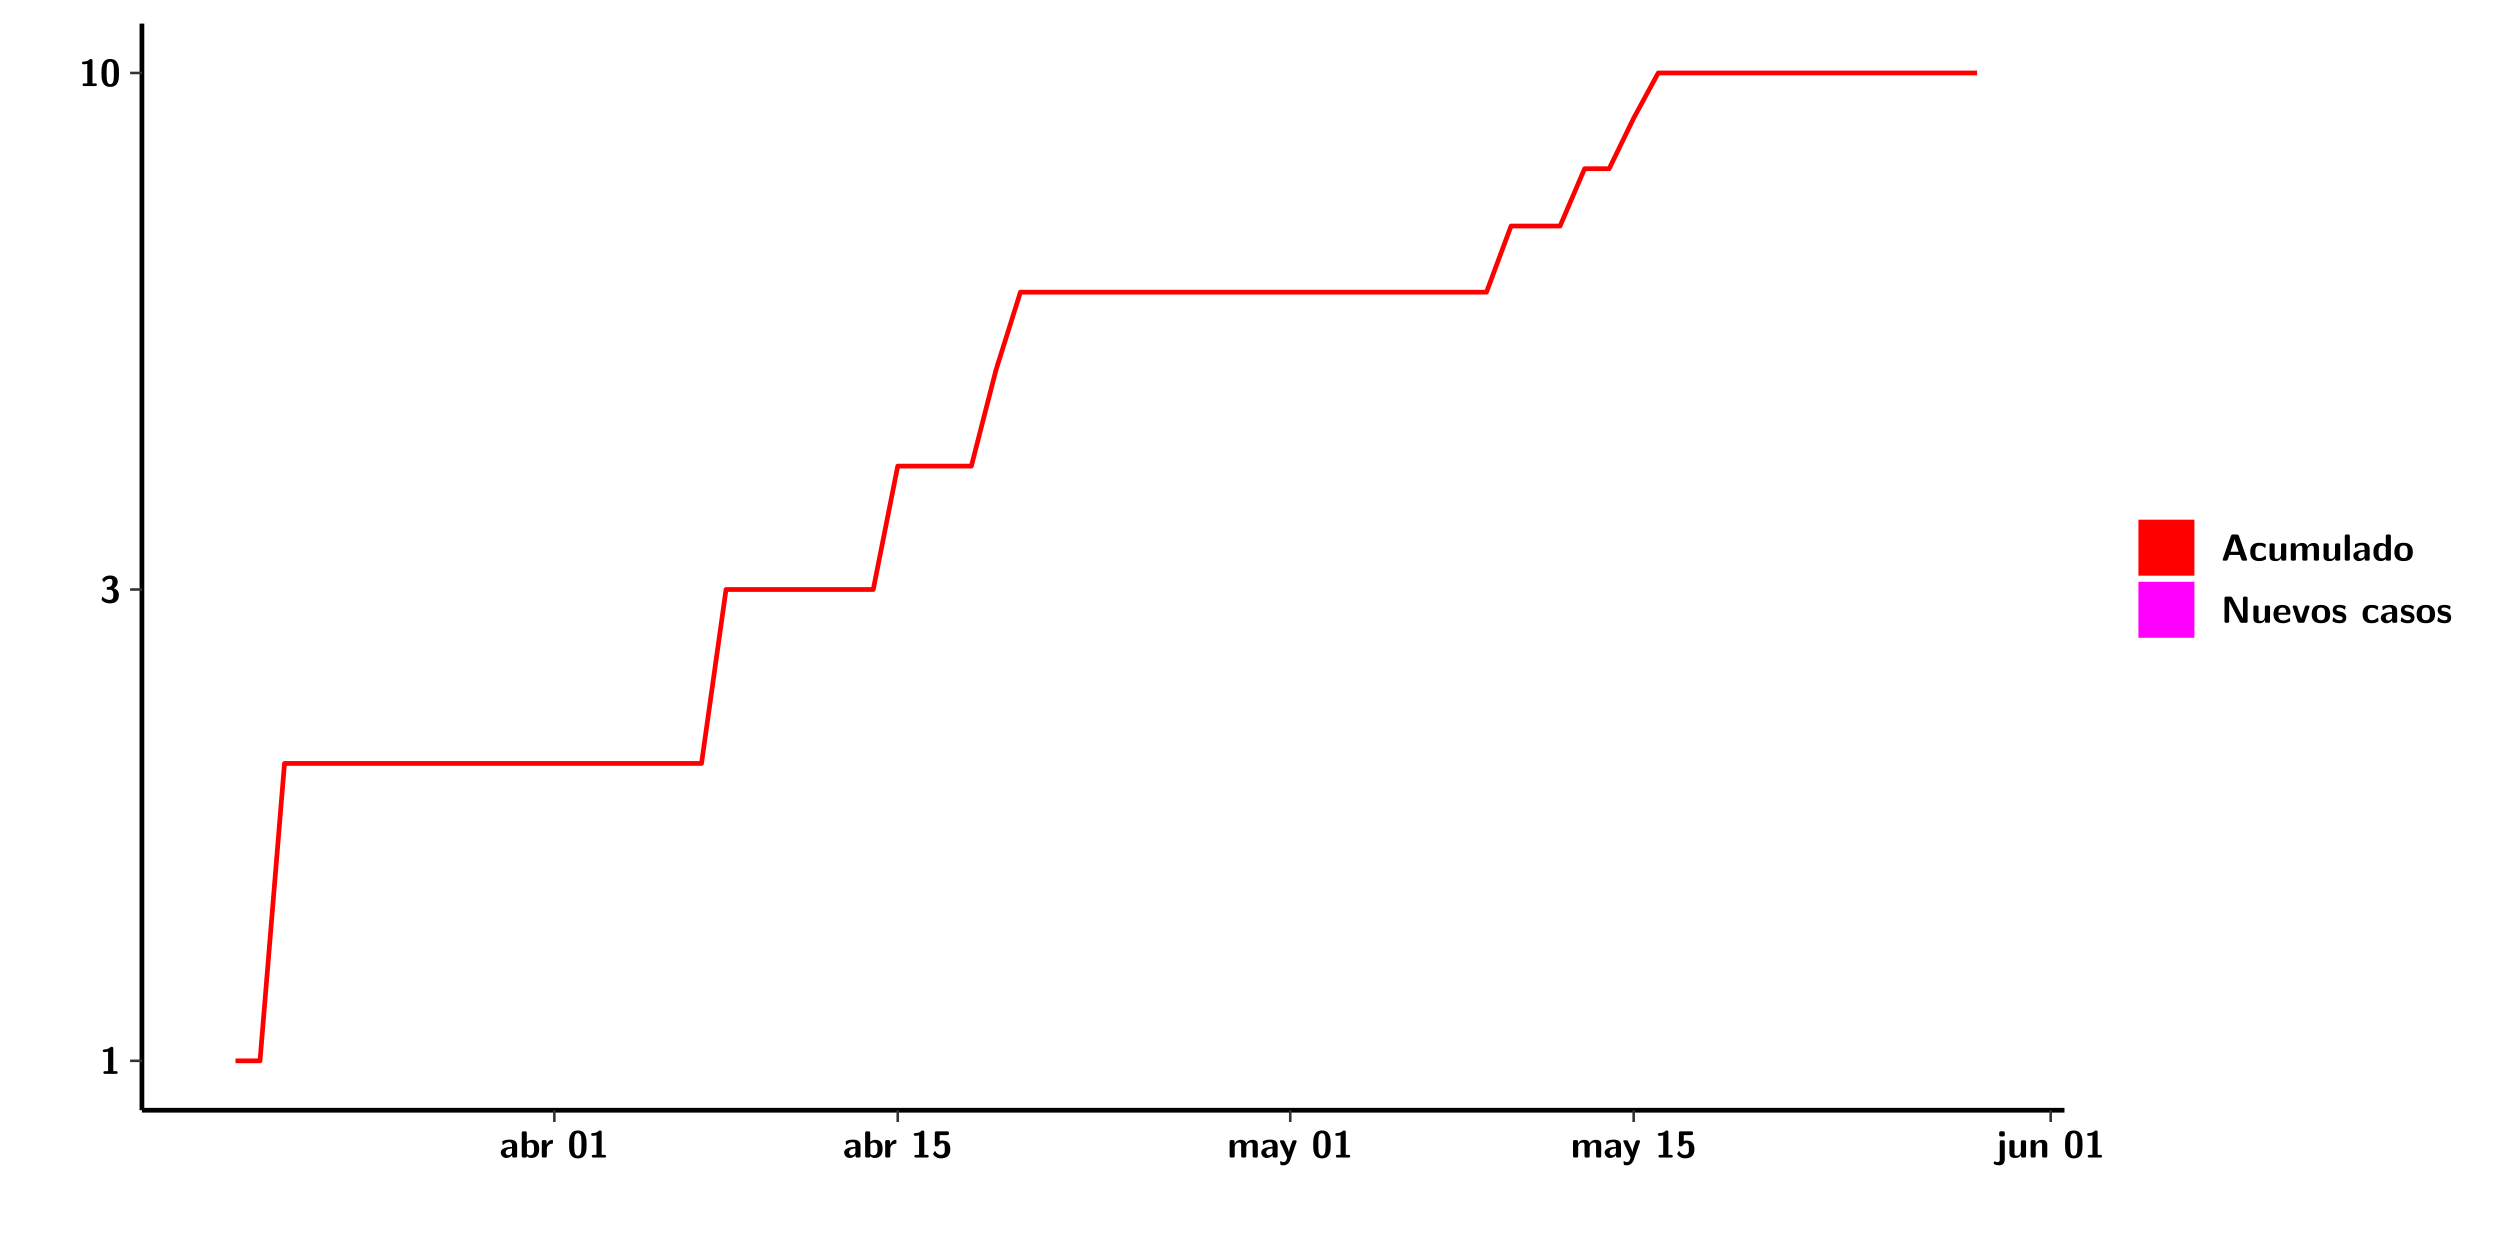
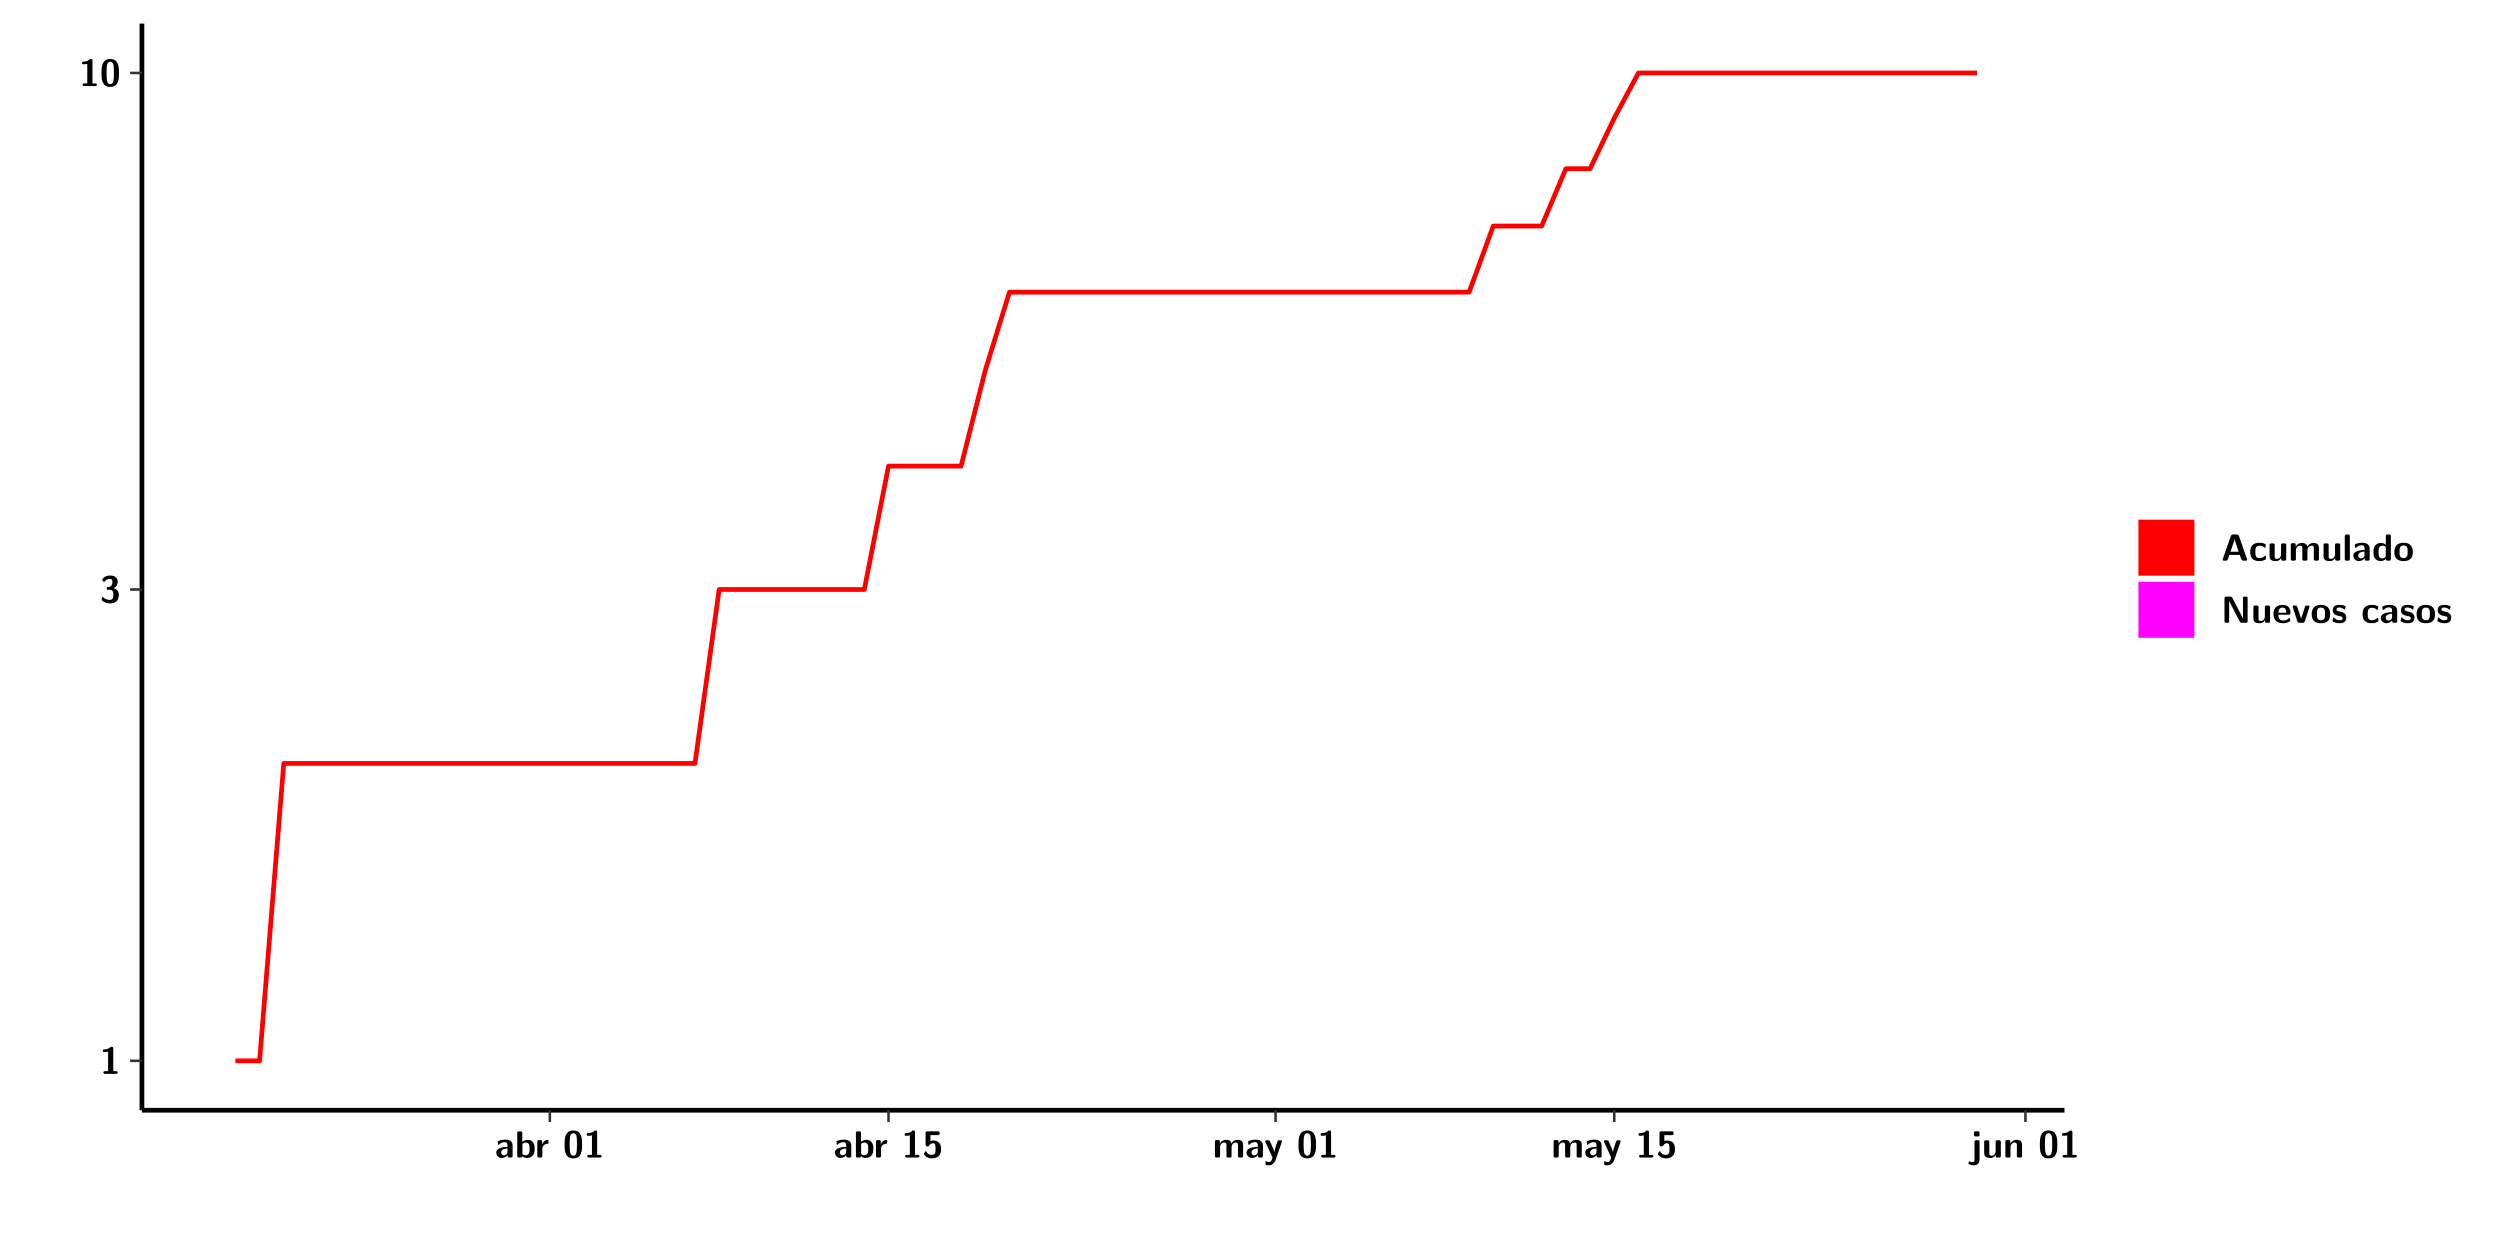
<svg xmlns="http://www.w3.org/2000/svg" xmlns:xlink="http://www.w3.org/1999/xlink" width="579.653pt" height="288pt" viewBox="0 0 579.653 288" version="1.1">
  <defs>
    <g>
      <symbol overflow="visible" id="glyph0-0">
        <path style="stroke:none;" d="" />
      </symbol>
      <symbol overflow="visible" id="glyph0-1">
        <path style="stroke:none;" d="M 3.109 -5.859 C 3.109 -6.016 3.109 -6.281 2.719 -6.281 C 2.547 -6.281 2.516 -6.266 2.406 -6.156 C 2.25 -6.016 1.922 -5.688 1.047 -5.672 C 0.891 -5.672 0.672 -5.609 0.672 -5.359 C 0.672 -5.047 0.969 -5.047 1.094 -5.047 C 1.344 -5.047 1.656 -5.078 1.906 -5.156 L 1.906 -0.625 L 1.234 -0.625 C 1.109 -0.625 0.812 -0.625 0.812 -0.312 C 0.812 0 1.109 0 1.234 0 L 3.719 0 C 3.828 0 4.141 0 4.141 -0.312 C 4.141 -0.625 3.828 -0.625 3.719 -0.625 L 3.109 -0.625 Z M 3.109 -5.859 " />
      </symbol>
      <symbol overflow="visible" id="glyph0-2">
        <path style="stroke:none;" d="M 0.844 -4.859 C 0.906 -4.766 0.953 -4.766 0.969 -4.766 C 1.031 -4.766 1.047 -4.797 1.094 -4.859 C 1.547 -5.5 2.172 -5.5 2.281 -5.5 C 2.844 -5.5 2.922 -5.203 2.922 -4.781 C 2.922 -4.656 2.922 -4.234 2.641 -3.906 C 2.438 -3.656 2.219 -3.641 1.953 -3.625 C 1.859 -3.609 1.688 -3.609 1.672 -3.578 C 1.609 -3.562 1.609 -3.5 1.609 -3.359 L 1.609 -3.203 C 1.609 -2.984 1.609 -2.969 1.844 -2.969 L 2.219 -2.969 C 3.031 -2.969 3.125 -2.469 3.125 -1.797 C 3.125 -1.203 3.062 -0.625 2.266 -0.625 C 1.984 -0.625 1.328 -0.688 0.75 -1.25 C 0.672 -1.328 0.656 -1.328 0.625 -1.328 C 0.531 -1.328 0.516 -1.25 0.516 -1.234 C 0.516 -1.234 0.406 -0.672 0.406 -0.625 C 0.406 -0.516 1.156 0.188 2.312 0.188 C 3.812 0.188 4.406 -0.609 4.406 -1.781 C 4.406 -2.562 3.984 -3.109 3.203 -3.297 C 3.906 -3.688 4.141 -4.266 4.141 -4.766 C 4.141 -6.156 2.891 -6.281 2.328 -6.281 C 1.125 -6.281 0.531 -5.422 0.531 -5.344 C 0.531 -5.297 0.594 -5.219 0.594 -5.219 Z M 0.844 -4.859 " />
      </symbol>
      <symbol overflow="visible" id="glyph0-3">
        <path style="stroke:none;" d="M 4.438 -3 C 4.438 -4.203 4.438 -6.281 2.406 -6.281 C 0.375 -6.281 0.375 -4.219 0.375 -3 C 0.375 -1.812 0.375 0.188 2.406 0.188 C 4.438 0.188 4.438 -1.781 4.438 -3 Z M 2.406 -0.438 C 1.75 -0.438 1.656 -1.25 1.625 -1.484 C 1.562 -1.953 1.562 -2.766 1.562 -3.125 C 1.562 -3.641 1.562 -4.203 1.625 -4.641 C 1.641 -4.875 1.734 -5.641 2.406 -5.641 C 3.047 -5.641 3.156 -4.906 3.188 -4.734 C 3.25 -4.281 3.25 -3.594 3.25 -3.125 C 3.25 -2.625 3.25 -1.953 3.188 -1.469 C 3.156 -1.234 3.062 -0.438 2.406 -0.438 Z M 2.406 -0.438 " />
      </symbol>
      <symbol overflow="visible" id="glyph0-4">
        <path style="stroke:none;" d="M 4.062 -2.766 C 4.062 -4.156 2.734 -4.156 2.297 -4.156 C 1.891 -4.156 1.453 -4.125 0.859 -3.891 C 0.672 -3.797 0.625 -3.781 0.625 -3.688 C 0.625 -3.625 0.688 -3.109 0.688 -3.047 C 0.703 -2.984 0.75 -2.938 0.812 -2.938 C 0.844 -2.938 0.875 -2.969 0.906 -3 C 1.281 -3.391 1.719 -3.578 2.266 -3.578 C 2.734 -3.578 2.875 -3.297 2.875 -2.781 L 2.875 -2.469 C 2.562 -2.469 0.266 -2.453 0.266 -1.172 C 0.266 -0.547 0.766 0.094 1.531 0.094 C 1.828 0.094 2.484 0.016 2.906 -0.594 L 2.906 -0.422 C 2.906 -0.141 2.969 0 3.328 0 L 3.641 0 C 3.984 0 4.062 -0.109 4.062 -0.422 Z M 2.875 -1.344 C 2.875 -0.531 2.047 -0.531 2.016 -0.531 C 1.641 -0.531 1.406 -0.844 1.406 -1.188 C 1.406 -2.047 2.625 -2.109 2.875 -2.109 Z M 2.875 -1.344 " />
      </symbol>
      <symbol overflow="visible" id="glyph0-5">
        <path style="stroke:none;" d="M 1.703 -5.656 C 1.703 -5.938 1.641 -6.078 1.281 -6.078 L 0.953 -6.078 C 0.641 -6.078 0.531 -5.984 0.531 -5.656 L 0.531 -0.422 C 0.531 -0.109 0.625 0 0.953 0 L 1.312 0 C 1.453 0 1.719 0 1.734 -0.344 C 2.125 0.094 2.578 0.094 2.719 0.094 C 4.578 0.094 4.578 -1.594 4.578 -2.031 C 4.578 -2.453 4.578 -4.109 2.938 -4.109 C 2.219 -4.109 1.781 -3.703 1.703 -3.625 Z M 1.734 -3.172 C 1.844 -3.281 2.109 -3.484 2.5 -3.484 C 3.391 -3.484 3.391 -2.672 3.391 -2.016 C 3.391 -1.375 3.391 -0.531 2.406 -0.531 C 2.047 -0.531 1.828 -0.75 1.734 -0.875 Z M 1.734 -3.172 " />
      </symbol>
      <symbol overflow="visible" id="glyph0-6">
        <path style="stroke:none;" d="M 1.703 -2.016 C 1.703 -2.844 2.391 -3.188 2.938 -3.219 C 3.109 -3.234 3.125 -3.234 3.125 -3.469 L 3.125 -3.875 C 3.125 -4.047 3.125 -4.109 2.969 -4.109 C 2.719 -4.109 2.078 -4.031 1.672 -3.078 L 1.656 -3.078 L 1.656 -3.641 C 1.656 -3.922 1.594 -4.062 1.234 -4.062 L 0.953 -4.062 C 0.641 -4.062 0.531 -3.969 0.531 -3.641 L 0.531 -0.422 C 0.531 -0.109 0.625 0 0.953 0 L 1.281 0 C 1.609 0 1.703 -0.109 1.703 -0.422 Z M 1.703 -2.016 " />
      </symbol>
      <symbol overflow="visible" id="glyph0-7">
        <path style="stroke:none;" d="M 1.859 -5.203 L 3.578 -5.203 C 4 -5.203 4 -5.406 4 -5.641 C 4 -5.875 4 -6.078 3.578 -6.078 L 1.141 -6.078 C 0.875 -6.078 0.734 -6.031 0.734 -5.688 L 0.734 -3 C 0.734 -2.609 0.922 -2.594 1.172 -2.594 C 1.391 -2.594 1.469 -2.594 1.594 -2.812 C 1.812 -3.141 2.109 -3.328 2.469 -3.328 C 3.047 -3.328 3.047 -2.656 3.047 -1.969 C 3.047 -1.297 3.047 -0.625 2.125 -0.625 C 1.844 -0.625 1.25 -0.703 0.906 -1.406 C 0.875 -1.453 0.844 -1.5 0.781 -1.5 C 0.719 -1.5 0.703 -1.469 0.656 -1.391 C 0.531 -1.188 0.328 -0.891 0.328 -0.828 C 0.328 -0.75 0.891 0.188 2.141 0.188 C 3.562 0.188 4.328 -0.516 4.328 -1.938 C 4.328 -3.094 3.844 -3.953 2.5 -3.953 C 2.281 -3.953 2.078 -3.922 1.859 -3.844 Z M 1.859 -5.203 " />
      </symbol>
      <symbol overflow="visible" id="glyph0-8">
        <path style="stroke:none;" d="M 7.062 -2.844 C 7.062 -3.75 6.672 -4.109 5.781 -4.109 C 5.156 -4.109 4.688 -3.828 4.359 -3.25 C 4.219 -4.078 3.484 -4.109 3.109 -4.109 C 2.938 -4.109 2.578 -4.109 2.188 -3.828 C 1.906 -3.625 1.734 -3.344 1.672 -3.203 L 1.672 -3.641 C 1.672 -3.922 1.609 -4.062 1.25 -4.062 L 0.953 -4.062 C 0.625 -4.062 0.531 -3.969 0.531 -3.641 L 0.531 -0.422 C 0.531 -0.109 0.625 0 0.953 0 L 1.297 0 C 1.625 0 1.719 -0.109 1.719 -0.422 L 1.719 -2.359 C 1.719 -3.141 2.25 -3.484 2.688 -3.484 C 3.109 -3.484 3.203 -3.297 3.203 -2.828 L 3.203 -0.422 C 3.203 -0.109 3.297 0 3.625 0 L 3.969 0 C 4.297 0 4.391 -0.109 4.391 -0.422 L 4.391 -2.359 C 4.391 -3.141 4.922 -3.484 5.359 -3.484 C 5.781 -3.484 5.875 -3.297 5.875 -2.828 L 5.875 -0.422 C 5.875 -0.109 5.969 0 6.297 0 L 6.641 0 C 6.984 0 7.062 -0.109 7.062 -0.422 Z M 7.062 -2.844 " />
      </symbol>
      <symbol overflow="visible" id="glyph0-9">
        <path style="stroke:none;" d="M 4.109 -3.609 C 4.141 -3.719 4.141 -3.734 4.141 -3.781 C 4.141 -4.016 3.906 -4.016 3.797 -4.016 L 3.609 -4.016 C 3.469 -4.016 3.266 -4.016 3.141 -3.812 C 3.109 -3.766 2.406 -1.828 2.359 -1.25 L 2.344 -1.25 C 2.312 -1.672 1.953 -2.484 1.562 -3.328 C 1.328 -3.891 1.266 -4.016 0.828 -4.016 L 0.594 -4.016 C 0.469 -4.016 0.25 -4.016 0.25 -3.781 C 0.25 -3.75 0.281 -3.688 0.297 -3.641 L 1.953 0 C 1.891 0.188 1.859 0.281 1.828 0.375 C 1.734 0.656 1.578 1.047 1.109 1.047 C 0.812 1.047 0.609 0.922 0.516 0.875 C 0.469 0.844 0.453 0.828 0.422 0.828 C 0.391 0.828 0.312 0.859 0.312 0.969 C 0.312 1.031 0.375 1.641 0.391 1.672 C 0.469 1.781 0.953 1.797 1.094 1.797 C 2.172 1.797 2.609 0.766 2.672 0.547 Z M 4.109 -3.609 " />
      </symbol>
      <symbol overflow="visible" id="glyph0-10">
        <path style="stroke:none;" d="M 1.969 -5.672 C 1.969 -5.953 1.906 -6.094 1.547 -6.094 L 1.094 -6.094 C 0.766 -6.094 0.672 -5.984 0.672 -5.672 L 0.672 -5.312 C 0.672 -5.031 0.734 -4.891 1.094 -4.891 L 1.547 -4.891 C 1.875 -4.891 1.969 -5 1.969 -5.312 Z M 0.797 0.484 C 0.797 0.703 0.797 1.062 0.25 1.062 C 0.156 1.062 -0.094 1.031 -0.266 0.922 C -0.359 0.875 -0.375 0.875 -0.406 0.875 C -0.484 0.875 -0.5 0.922 -0.547 1.094 C -0.609 1.281 -0.625 1.359 -0.625 1.391 C -0.625 1.547 0.109 1.797 0.656 1.797 C 1.625 1.797 1.969 1.141 1.969 0.281 L 1.969 -3.594 C 1.969 -3.875 1.906 -4.016 1.547 -4.016 L 1.219 -4.016 C 0.891 -4.016 0.797 -3.906 0.797 -3.594 Z M 0.797 0.484 " />
      </symbol>
      <symbol overflow="visible" id="glyph0-11">
        <path style="stroke:none;" d="M 4.391 -3.594 C 4.391 -3.875 4.328 -4.016 3.969 -4.016 L 3.609 -4.016 C 3.281 -4.016 3.188 -3.906 3.188 -3.594 L 3.188 -1.516 C 3.188 -0.938 2.891 -0.438 2.266 -0.438 C 1.766 -0.438 1.719 -0.562 1.719 -1.031 L 1.719 -3.594 C 1.719 -3.875 1.656 -4.016 1.297 -4.016 L 0.953 -4.016 C 0.625 -4.016 0.531 -3.922 0.531 -3.594 L 0.531 -1.109 C 0.531 -0.172 1.031 0.094 1.953 0.094 C 2.188 0.094 2.812 0.094 3.219 -0.656 L 3.219 -0.422 C 3.219 -0.141 3.281 0 3.641 0 L 3.969 0 C 4.297 0 4.391 -0.109 4.391 -0.422 Z M 4.391 -3.594 " />
      </symbol>
      <symbol overflow="visible" id="glyph0-12">
        <path style="stroke:none;" d="M 4.391 -2.844 C 4.391 -3.75 4 -4.109 3.109 -4.109 C 2.188 -4.109 1.781 -3.438 1.672 -3.203 L 1.672 -3.641 C 1.672 -3.922 1.609 -4.062 1.25 -4.062 L 0.953 -4.062 C 0.625 -4.062 0.531 -3.969 0.531 -3.641 L 0.531 -0.422 C 0.531 -0.109 0.625 0 0.953 0 L 1.297 0 C 1.625 0 1.719 -0.109 1.719 -0.422 L 1.719 -2.359 C 1.719 -3.125 2.219 -3.484 2.688 -3.484 C 3.109 -3.484 3.188 -3.281 3.188 -2.828 L 3.188 -0.422 C 3.188 -0.141 3.25 0 3.609 0 L 3.969 0 C 4.297 0 4.391 -0.109 4.391 -0.422 Z M 4.391 -2.844 " />
      </symbol>
      <symbol overflow="visible" id="glyph0-13">
        <path style="stroke:none;" d="M 4.156 -5.703 C 4.031 -6.078 3.766 -6.078 3.594 -6.078 L 2.828 -6.078 C 2.641 -6.078 2.391 -6.078 2.266 -5.703 L 0.406 -0.406 C 0.375 -0.297 0.375 -0.281 0.375 -0.234 C 0.375 0 0.594 0 0.703 0 L 1.031 0 C 1.188 0 1.453 0 1.578 -0.344 L 1.922 -1.328 L 4.344 -1.328 L 4.641 -0.484 C 4.75 -0.172 4.812 0 5.234 0 L 5.703 0 C 5.828 0 6.047 0 6.047 -0.234 C 6.047 -0.281 6.047 -0.297 6 -0.406 Z M 2.812 -3.938 C 2.938 -4.328 3.062 -4.656 3.125 -4.969 L 3.141 -4.969 C 3.188 -4.766 3.188 -4.75 3.25 -4.547 L 4.078 -2.078 L 2.188 -2.078 Z M 2.812 -3.938 " />
      </symbol>
      <symbol overflow="visible" id="glyph0-14">
        <path style="stroke:none;" d="M 4 -0.438 C 4 -0.531 3.969 -0.938 3.953 -1.047 C 3.953 -1.078 3.938 -1.172 3.844 -1.172 C 3.812 -1.172 3.797 -1.172 3.703 -1.078 C 3.562 -0.953 3.141 -0.594 2.422 -0.594 C 1.516 -0.594 1.516 -1.469 1.516 -2.031 C 1.516 -2.75 1.562 -3.484 2.453 -3.484 C 3.031 -3.484 3.266 -3.344 3.578 -3.078 C 3.688 -2.984 3.703 -2.984 3.734 -2.984 C 3.828 -2.984 3.844 -3.062 3.844 -3.094 C 3.859 -3.172 3.953 -3.656 3.953 -3.703 C 3.953 -3.781 3.891 -3.812 3.75 -3.891 C 3.328 -4.078 3.062 -4.156 2.453 -4.156 C 1.141 -4.156 0.328 -3.547 0.328 -2.016 C 0.328 -0.562 1.078 0.094 2.406 0.094 C 2.641 0.094 3.172 0.094 3.75 -0.203 C 4 -0.344 4 -0.344 4 -0.438 Z M 4 -0.438 " />
      </symbol>
      <symbol overflow="visible" id="glyph0-15">
        <path style="stroke:none;" d="M 1.703 -5.656 C 1.703 -5.938 1.641 -6.078 1.281 -6.078 L 0.953 -6.078 C 0.641 -6.078 0.531 -5.984 0.531 -5.656 L 0.531 -0.422 C 0.531 -0.109 0.625 0 0.953 0 L 1.281 0 C 1.609 0 1.703 -0.109 1.703 -0.422 Z M 1.703 -5.656 " />
      </symbol>
      <symbol overflow="visible" id="glyph0-16">
        <path style="stroke:none;" d="M 4.375 -5.656 C 4.375 -5.938 4.312 -6.078 3.953 -6.078 L 3.625 -6.078 C 3.297 -6.078 3.203 -5.969 3.203 -5.656 L 3.203 -3.672 C 2.812 -4.047 2.375 -4.109 2.109 -4.109 C 0.328 -4.109 0.328 -2.422 0.328 -2 C 0.328 -1.594 0.328 0.094 2.062 0.094 C 2.422 0.094 2.812 -0.016 3.188 -0.406 C 3.188 -0.094 3.297 0 3.609 0 L 3.953 0 C 4.281 0 4.375 -0.109 4.375 -0.422 Z M 3.188 -1.094 C 3.188 -0.953 3.188 -0.875 2.922 -0.688 C 2.703 -0.547 2.5 -0.531 2.406 -0.531 C 1.516 -0.531 1.516 -1.344 1.516 -2 C 1.516 -2.656 1.516 -3.484 2.5 -3.484 C 2.75 -3.484 2.984 -3.391 3.188 -3.203 Z M 3.188 -1.094 " />
      </symbol>
      <symbol overflow="visible" id="glyph0-17">
        <path style="stroke:none;" d="M 4.547 -1.969 C 4.547 -3.406 3.844 -4.156 2.406 -4.156 C 0.953 -4.156 0.266 -3.391 0.266 -1.969 C 0.266 -0.547 1.031 0.094 2.406 0.094 C 3.781 0.094 4.547 -0.531 4.547 -1.969 Z M 2.406 -0.594 C 1.469 -0.594 1.469 -1.375 1.469 -2.078 C 1.469 -2.75 1.469 -3.531 2.406 -3.531 C 3.344 -3.531 3.344 -2.766 3.344 -2.078 C 3.344 -1.391 3.344 -0.594 2.406 -0.594 Z M 2.406 -0.594 " />
      </symbol>
      <symbol overflow="visible" id="glyph0-18">
        <path style="stroke:none;" d="M 2.656 -5.734 C 2.469 -6.078 2.203 -6.078 2.031 -6.078 L 1.219 -6.078 C 0.906 -6.078 0.797 -5.984 0.797 -5.656 L 0.797 -0.422 C 0.797 -0.109 0.891 0 1.219 0 L 1.453 0 C 1.781 0 1.875 -0.109 1.875 -0.422 L 1.875 -5.016 L 1.891 -5.016 L 4.297 -0.344 C 4.484 0 4.75 0 4.922 0 L 5.734 0 C 6.062 0 6.156 -0.109 6.156 -0.422 L 6.156 -5.656 C 6.156 -5.938 6.094 -6.078 5.734 -6.078 L 5.5 -6.078 C 5.156 -6.078 5.078 -5.969 5.078 -5.656 L 5.078 -1.062 L 5.062 -1.062 Z M 2.656 -5.734 " />
      </symbol>
      <symbol overflow="visible" id="glyph0-19">
        <path style="stroke:none;" d="M 3.781 -1.875 C 3.984 -1.875 4.203 -1.891 4.203 -2.281 C 4.203 -3.406 3.672 -4.156 2.359 -4.156 C 0.969 -4.156 0.266 -3.375 0.266 -2.047 C 0.266 -0.609 1.109 0.094 2.484 0.094 C 2.812 0.094 3.312 0.047 3.891 -0.234 C 4.078 -0.328 4.141 -0.359 4.141 -0.469 C 4.141 -0.531 4.125 -0.781 4.109 -0.844 C 4.078 -1.125 4.062 -1.125 3.984 -1.125 C 3.953 -1.125 3.938 -1.125 3.844 -1.047 C 3.328 -0.594 2.797 -0.531 2.516 -0.531 C 1.531 -0.531 1.422 -1.312 1.391 -1.875 Z M 1.406 -2.344 C 1.422 -2.875 1.609 -3.531 2.359 -3.531 C 3.062 -3.531 3.203 -3.031 3.219 -2.344 Z M 1.406 -2.344 " />
      </symbol>
      <symbol overflow="visible" id="glyph0-20">
        <path style="stroke:none;" d="M 4.109 -3.609 C 4.141 -3.719 4.141 -3.75 4.141 -3.766 C 4.141 -4.016 3.922 -4.016 3.797 -4.016 L 3.609 -4.016 C 3.25 -4.016 3.141 -3.891 3.062 -3.641 L 2.203 -0.984 L 1.328 -3.641 C 1.266 -3.828 1.203 -4.016 0.781 -4.016 L 0.578 -4.016 C 0.453 -4.016 0.234 -4.016 0.234 -3.766 C 0.234 -3.75 0.234 -3.719 0.266 -3.609 L 1.312 -0.375 C 1.438 0 1.703 0 1.859 0 L 2.5 0 C 2.672 0 2.938 0 3.062 -0.375 Z M 4.109 -3.609 " />
      </symbol>
      <symbol overflow="visible" id="glyph0-21">
        <path style="stroke:none;" d="M 3.469 -1.234 C 3.469 -1.734 3.203 -2.031 3.047 -2.172 C 2.703 -2.484 2.391 -2.547 2.031 -2.609 C 1.547 -2.703 1.188 -2.766 1.188 -3.109 C 1.188 -3.469 1.484 -3.547 1.828 -3.547 C 2.406 -3.547 2.719 -3.328 2.953 -3.125 C 3.047 -3.047 3.062 -3.047 3.094 -3.047 C 3.188 -3.047 3.203 -3.125 3.203 -3.156 C 3.219 -3.219 3.312 -3.719 3.312 -3.766 C 3.312 -3.906 2.844 -4.031 2.75 -4.062 C 2.406 -4.156 2.125 -4.156 1.891 -4.156 C 1.5 -4.156 0.328 -4.156 0.328 -2.906 C 0.328 -2.484 0.516 -2.219 0.75 -2 C 1.062 -1.734 1.406 -1.672 1.906 -1.562 C 2.156 -1.531 2.609 -1.453 2.609 -1.062 C 2.609 -0.656 2.266 -0.594 1.922 -0.594 C 1.531 -0.594 1.047 -0.703 0.625 -1.188 C 0.594 -1.234 0.562 -1.266 0.516 -1.266 C 0.422 -1.266 0.406 -1.188 0.391 -1.125 C 0.375 -1.016 0.266 -0.516 0.266 -0.422 C 0.266 -0.266 0.922 -0.062 0.922 -0.047 C 1.406 0.094 1.766 0.094 1.922 0.094 C 2.359 0.094 3.469 0.062 3.469 -1.234 Z M 3.469 -1.234 " />
      </symbol>
    </g>
    <clipPath id="clip1">
      <path d="M 0 0 L 576.008 0 L 576.008 288 L 0 288 Z M 0 0 " />
    </clipPath>
    <clipPath id="clip2">
      <path d="M 32.906 5.477 L 478.672 5.477 L 478.672 257.414 L 32.906 257.414 Z M 32.906 5.477 " />
    </clipPath>
  </defs>
  <g id="surface1">
    <g clip-path="url(#clip1)" clip-rule="nonzero">
      <path style="fill-rule:nonzero;fill:rgb(100%,100%,100%);fill-opacity:1;stroke-width:0.598;stroke-linecap:round;stroke-linejoin:round;stroke:rgb(100%,100%,100%);stroke-opacity:1;stroke-miterlimit:10;" d="M 0 0 L 0 288.004 L 576.008 288.004 L 576.008 0 Z M 0 0 " transform="matrix(1,0,0,-1,0,288)" />
    </g>
    <g clip-path="url(#clip2)" clip-rule="nonzero">
      <path style=" stroke:none;fill-rule:nonzero;fill:rgb(100%,100%,100%);fill-opacity:1;" d="M 32.906 257.414 L 32.906 5.477 L 478.672 5.477 L 478.672 257.414 Z M 32.906 257.414 " />
    </g>
-     <path style="fill:none;stroke-width:1.096;stroke-linecap:butt;stroke-linejoin:round;stroke:rgb(100%,0%,0%);stroke-opacity:1;stroke-miterlimit:10;" d="M 54.598 42.031 L 60.285 42.031 L 65.965 110.984 L 162.652 110.984 L 168.34 151.316 L 202.473 151.316 L 208.152 179.926 L 225.219 179.926 L 230.906 202.125 L 236.598 220.258 L 344.66 220.258 L 350.352 235.59 L 361.719 235.59 L 367.406 248.879 L 373.098 248.879 L 378.785 260.598 L 384.473 271.078 L 458.406 271.078 " transform="matrix(1,0,0,-1,0,288)" />
+     <path style="fill:none;stroke-width:1.096;stroke-linecap:butt;stroke-linejoin:round;stroke:rgb(100%,0%,0%);stroke-opacity:1;stroke-miterlimit:10;" d="M 54.574 42.031 L 60.184 42.031 L 65.793 110.984 L 161.137 110.984 L 166.746 151.316 L 200.402 151.316 L 206.012 179.926 L 222.836 179.926 L 228.445 202.125 L 234.055 220.258 L 340.629 220.258 L 346.234 235.59 L 357.453 235.59 L 363.062 248.879 L 368.672 248.879 L 374.281 260.598 L 379.891 271.078 L 458.406 271.078 " transform="matrix(1,0,0,-1,0,288)" />
    <path style="fill:none;stroke-width:1.096;stroke-linecap:butt;stroke-linejoin:round;stroke:rgb(0%,0%,0%);stroke-opacity:1;stroke-miterlimit:10;" d="M 32.906 30.586 L 32.906 282.523 " transform="matrix(1,0,0,-1,0,288)" />
    <g style="fill:rgb(0%,0%,0%);fill-opacity:1;">
      <use xlink:href="#glyph0-1" x="23.153" y="248.986" />
    </g>
    <g style="fill:rgb(0%,0%,0%);fill-opacity:1;">
      <use xlink:href="#glyph0-2" x="23.153" y="139.716" />
    </g>
    <g style="fill:rgb(0%,0%,0%);fill-opacity:1;">
      <use xlink:href="#glyph0-1" x="18.331" y="19.955" />
      <use xlink:href="#glyph0-3" x="23.153" y="19.955" />
    </g>
    <path style="fill:none;stroke-width:0.598;stroke-linecap:butt;stroke-linejoin:round;stroke:rgb(20%,20%,20%);stroke-opacity:1;stroke-miterlimit:10;" d="M 30.168 42.031 L 32.906 42.031 " transform="matrix(1,0,0,-1,0,288)" />
    <path style="fill:none;stroke-width:0.598;stroke-linecap:butt;stroke-linejoin:round;stroke:rgb(20%,20%,20%);stroke-opacity:1;stroke-miterlimit:10;" d="M 30.168 151.316 L 32.906 151.316 " transform="matrix(1,0,0,-1,0,288)" />
    <path style="fill:none;stroke-width:0.598;stroke-linecap:butt;stroke-linejoin:round;stroke:rgb(20%,20%,20%);stroke-opacity:1;stroke-miterlimit:10;" d="M 30.168 271.078 L 32.906 271.078 " transform="matrix(1,0,0,-1,0,288)" />
    <path style="fill:none;stroke-width:1.096;stroke-linecap:butt;stroke-linejoin:round;stroke:rgb(0%,0%,0%);stroke-opacity:1;stroke-miterlimit:10;" d="M 32.906 30.586 L 478.672 30.586 " transform="matrix(1,0,0,-1,0,288)" />
-     <path style="fill:none;stroke-width:0.598;stroke-linecap:butt;stroke-linejoin:round;stroke:rgb(20%,20%,20%);stroke-opacity:1;stroke-miterlimit:10;" d="M 128.531 27.848 L 128.531 30.586 " transform="matrix(1,0,0,-1,0,288)" />
-     <path style="fill:none;stroke-width:0.598;stroke-linecap:butt;stroke-linejoin:round;stroke:rgb(20%,20%,20%);stroke-opacity:1;stroke-miterlimit:10;" d="M 208.152 27.848 L 208.152 30.586 " transform="matrix(1,0,0,-1,0,288)" />
-     <path style="fill:none;stroke-width:0.598;stroke-linecap:butt;stroke-linejoin:round;stroke:rgb(20%,20%,20%);stroke-opacity:1;stroke-miterlimit:10;" d="M 299.16 27.848 L 299.16 30.586 " transform="matrix(1,0,0,-1,0,288)" />
-     <path style="fill:none;stroke-width:0.598;stroke-linecap:butt;stroke-linejoin:round;stroke:rgb(20%,20%,20%);stroke-opacity:1;stroke-miterlimit:10;" d="M 378.785 27.848 L 378.785 30.586 " transform="matrix(1,0,0,-1,0,288)" />
-     <path style="fill:none;stroke-width:0.598;stroke-linecap:butt;stroke-linejoin:round;stroke:rgb(20%,20%,20%);stroke-opacity:1;stroke-miterlimit:10;" d="M 475.473 27.848 L 475.473 30.586 " transform="matrix(1,0,0,-1,0,288)" />
+     <path style="fill:none;stroke-width:0.598;stroke-linecap:butt;stroke-linejoin:round;stroke:rgb(20%,20%,20%);stroke-opacity:1;stroke-miterlimit:10;" d="M 127.484 27.848 L 127.484 30.586 " transform="matrix(1,0,0,-1,0,288)" />
+     <path style="fill:none;stroke-width:0.598;stroke-linecap:butt;stroke-linejoin:round;stroke:rgb(20%,20%,20%);stroke-opacity:1;stroke-miterlimit:10;" d="M 206.012 27.848 L 206.012 30.586 " transform="matrix(1,0,0,-1,0,288)" />
+     <path style="fill:none;stroke-width:0.598;stroke-linecap:butt;stroke-linejoin:round;stroke:rgb(20%,20%,20%);stroke-opacity:1;stroke-miterlimit:10;" d="M 295.754 27.848 L 295.754 30.586 " transform="matrix(1,0,0,-1,0,288)" />
+     <path style="fill:none;stroke-width:0.598;stroke-linecap:butt;stroke-linejoin:round;stroke:rgb(20%,20%,20%);stroke-opacity:1;stroke-miterlimit:10;" d="M 374.281 27.848 L 374.281 30.586 " transform="matrix(1,0,0,-1,0,288)" />
+     <path style="fill:none;stroke-width:0.598;stroke-linecap:butt;stroke-linejoin:round;stroke:rgb(20%,20%,20%);stroke-opacity:1;stroke-miterlimit:10;" d="M 469.625 27.848 L 469.625 30.586 " transform="matrix(1,0,0,-1,0,288)" />
    <g style="fill:rgb(0%,0%,0%);fill-opacity:1;">
-       <use xlink:href="#glyph0-4" x="115.84" y="268.394" />
-       <use xlink:href="#glyph0-5" x="120.443" y="268.394" />
+       <use xlink:href="#glyph0-4" x="114.794" y="268.394" />
+       <use xlink:href="#glyph0-5" x="119.397" y="268.394" />
    </g>
    <g style="fill:rgb(0%,0%,0%);fill-opacity:1;">
-       <use xlink:href="#glyph0-6" x="125.09" y="268.394" />
+       <use xlink:href="#glyph0-6" x="124.044" y="268.394" />
    </g>
    <g style="fill:rgb(0%,0%,0%);fill-opacity:1;">
-       <use xlink:href="#glyph0-3" x="131.571" y="268.394" />
-       <use xlink:href="#glyph0-1" x="136.393" y="268.394" />
+       <use xlink:href="#glyph0-3" x="130.525" y="268.394" />
+       <use xlink:href="#glyph0-1" x="135.347" y="268.394" />
    </g>
    <g style="fill:rgb(0%,0%,0%);fill-opacity:1;">
-       <use xlink:href="#glyph0-4" x="195.461" y="268.394" />
-       <use xlink:href="#glyph0-5" x="200.064" y="268.394" />
+       <use xlink:href="#glyph0-4" x="193.319" y="268.394" />
+       <use xlink:href="#glyph0-5" x="197.922" y="268.394" />
    </g>
    <g style="fill:rgb(0%,0%,0%);fill-opacity:1;">
-       <use xlink:href="#glyph0-6" x="204.711" y="268.394" />
+       <use xlink:href="#glyph0-6" x="202.569" y="268.394" />
    </g>
    <g style="fill:rgb(0%,0%,0%);fill-opacity:1;">
-       <use xlink:href="#glyph0-1" x="211.192" y="268.394" />
-       <use xlink:href="#glyph0-7" x="216.014" y="268.394" />
+       <use xlink:href="#glyph0-1" x="209.05" y="268.394" />
+       <use xlink:href="#glyph0-7" x="213.872" y="268.394" />
    </g>
    <g style="fill:rgb(0%,0%,0%);fill-opacity:1;">
-       <use xlink:href="#glyph0-8" x="284.57" y="268.394" />
-       <use xlink:href="#glyph0-4" x="292.168" y="268.394" />
+       <use xlink:href="#glyph0-8" x="281.163" y="268.394" />
+       <use xlink:href="#glyph0-4" x="288.761" y="268.394" />
    </g>
    <g style="fill:rgb(0%,0%,0%);fill-opacity:1;">
-       <use xlink:href="#glyph0-9" x="296.499" y="268.394" />
+       <use xlink:href="#glyph0-9" x="293.092" y="268.394" />
    </g>
    <g style="fill:rgb(0%,0%,0%);fill-opacity:1;">
-       <use xlink:href="#glyph0-3" x="304.1" y="268.394" />
-       <use xlink:href="#glyph0-1" x="308.922" y="268.394" />
+       <use xlink:href="#glyph0-3" x="300.693" y="268.394" />
+       <use xlink:href="#glyph0-1" x="305.515" y="268.394" />
    </g>
    <g style="fill:rgb(0%,0%,0%);fill-opacity:1;">
-       <use xlink:href="#glyph0-8" x="364.192" y="268.394" />
-       <use xlink:href="#glyph0-4" x="371.79" y="268.394" />
+       <use xlink:href="#glyph0-8" x="359.689" y="268.394" />
+       <use xlink:href="#glyph0-4" x="367.287" y="268.394" />
    </g>
    <g style="fill:rgb(0%,0%,0%);fill-opacity:1;">
-       <use xlink:href="#glyph0-9" x="376.121" y="268.394" />
+       <use xlink:href="#glyph0-9" x="371.618" y="268.394" />
    </g>
    <g style="fill:rgb(0%,0%,0%);fill-opacity:1;">
-       <use xlink:href="#glyph0-1" x="383.722" y="268.394" />
-       <use xlink:href="#glyph0-7" x="388.544" y="268.394" />
+       <use xlink:href="#glyph0-1" x="379.219" y="268.394" />
+       <use xlink:href="#glyph0-7" x="384.041" y="268.394" />
    </g>
    <g style="fill:rgb(0%,0%,0%);fill-opacity:1;">
-       <use xlink:href="#glyph0-10" x="462.864" y="268.394" />
-       <use xlink:href="#glyph0-11" x="465.372" y="268.394" />
-       <use xlink:href="#glyph0-12" x="470.291" y="268.394" />
+       <use xlink:href="#glyph0-10" x="457.016" y="268.394" />
+       <use xlink:href="#glyph0-11" x="459.524" y="268.394" />
+       <use xlink:href="#glyph0-12" x="464.443" y="268.394" />
    </g>
    <g style="fill:rgb(0%,0%,0%);fill-opacity:1;">
-       <use xlink:href="#glyph0-3" x="478.428" y="268.394" />
-       <use xlink:href="#glyph0-1" x="483.25" y="268.394" />
+       <use xlink:href="#glyph0-3" x="472.58" y="268.394" />
+       <use xlink:href="#glyph0-1" x="477.402" y="268.394" />
    </g>
    <path style=" stroke:none;fill-rule:nonzero;fill:rgb(100%,100%,100%);fill-opacity:1;" d="M 489.629 154.062 L 489.629 108.828 L 570.527 108.828 L 570.527 154.062 Z M 489.629 154.062 " />
    <path style=" stroke:none;fill-rule:nonzero;fill:rgb(100%,0%,0%);fill-opacity:1;" d="M 495.816 133.477 L 495.816 120.496 L 508.797 120.496 L 508.797 133.477 Z M 495.816 133.477 " />
    <path style=" stroke:none;fill-rule:nonzero;fill:rgb(100%,0%,100%);fill-opacity:1;" d="M 495.816 147.875 L 495.816 134.891 L 508.797 134.891 L 508.797 147.875 Z M 495.816 147.875 " />
    <g style="fill:rgb(0%,0%,0%);fill-opacity:1;">
      <use xlink:href="#glyph0-13" x="514.979" y="130.002" />
      <use xlink:href="#glyph0-14" x="521.408" y="130.002" />
      <use xlink:href="#glyph0-11" x="525.694" y="130.002" />
      <use xlink:href="#glyph0-8" x="530.613" y="130.002" />
      <use xlink:href="#glyph0-11" x="538.212" y="130.002" />
      <use xlink:href="#glyph0-15" x="543.131" y="130.002" />
      <use xlink:href="#glyph0-4" x="545.372" y="130.002" />
      <use xlink:href="#glyph0-16" x="549.975" y="130.002" />
      <use xlink:href="#glyph0-17" x="554.894" y="130.002" />
    </g>
    <g style="fill:rgb(0%,0%,0%);fill-opacity:1;">
      <use xlink:href="#glyph0-18" x="514.979" y="144.408" />
      <use xlink:href="#glyph0-11" x="521.944" y="144.408" />
      <use xlink:href="#glyph0-19" x="526.864" y="144.408" />
      <use xlink:href="#glyph0-20" x="531.345" y="144.408" />
      <use xlink:href="#glyph0-17" x="535.728" y="144.408" />
      <use xlink:href="#glyph0-21" x="540.55" y="144.408" />
    </g>
    <g style="fill:rgb(0%,0%,0%);fill-opacity:1;">
      <use xlink:href="#glyph0-14" x="547.465" y="144.408" />
      <use xlink:href="#glyph0-4" x="551.751" y="144.408" />
      <use xlink:href="#glyph0-21" x="556.354" y="144.408" />
      <use xlink:href="#glyph0-17" x="560.051" y="144.408" />
      <use xlink:href="#glyph0-21" x="564.872" y="144.408" />
    </g>
  </g>
</svg>
